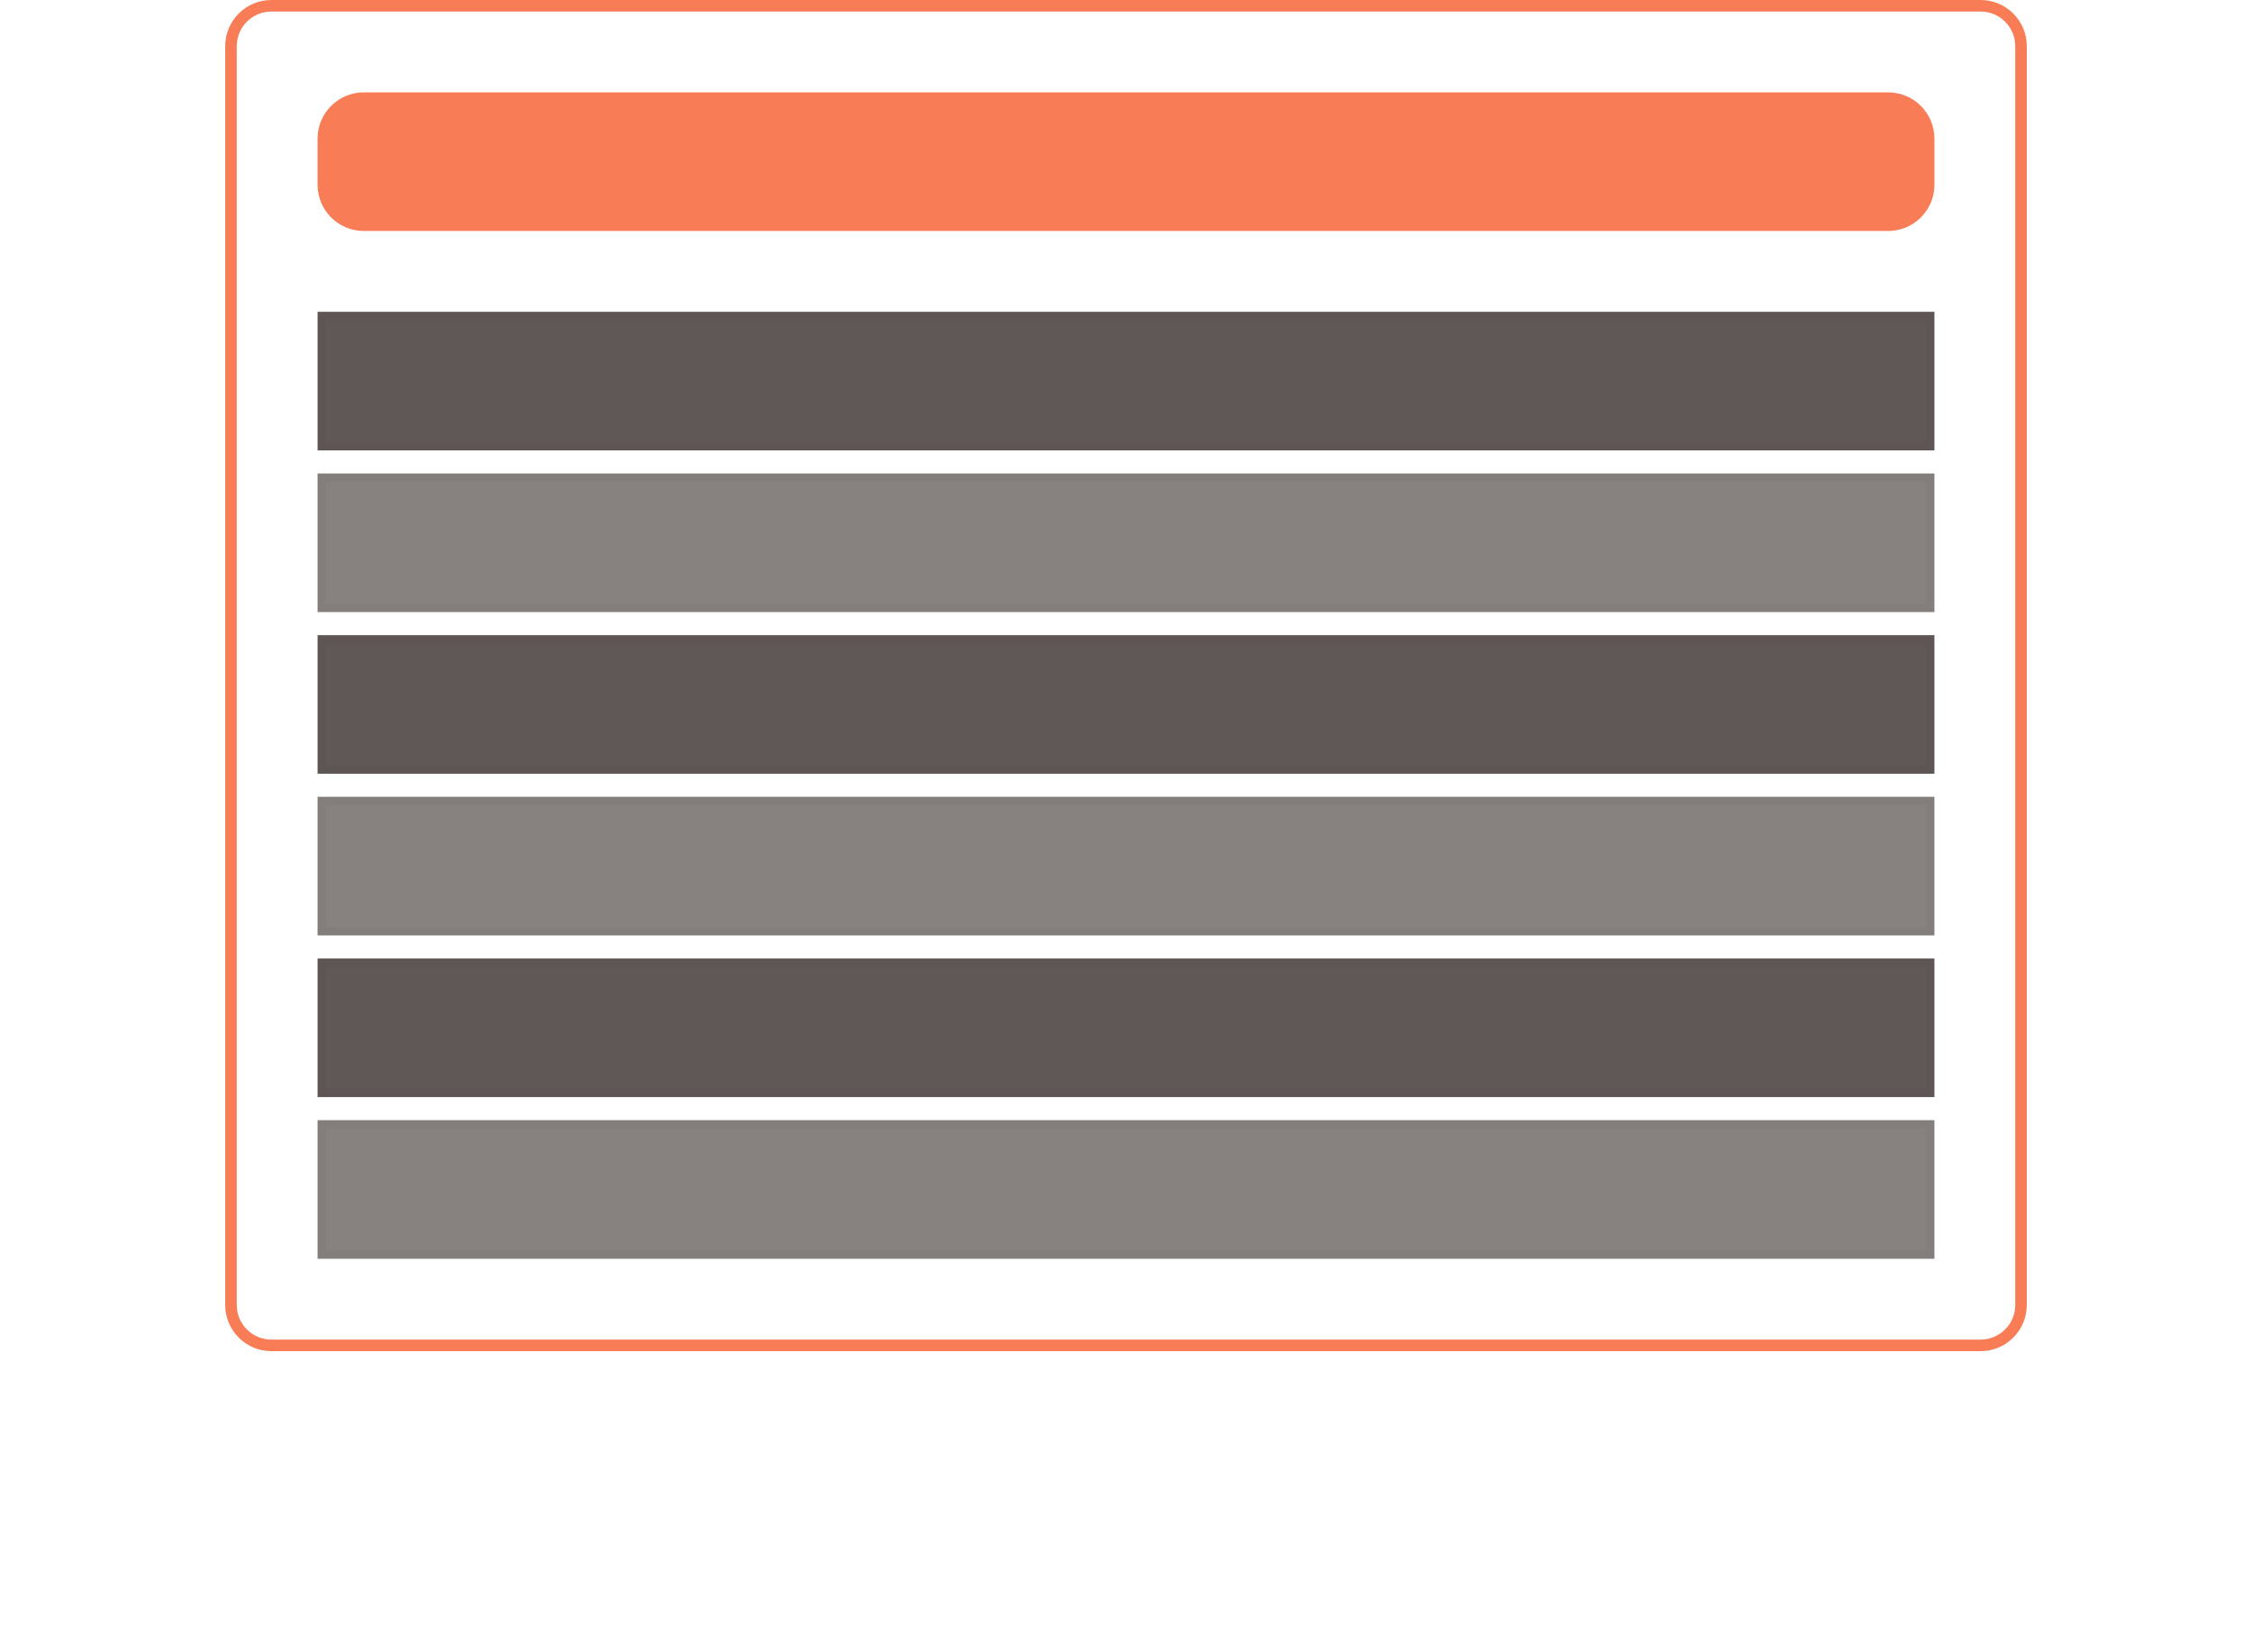
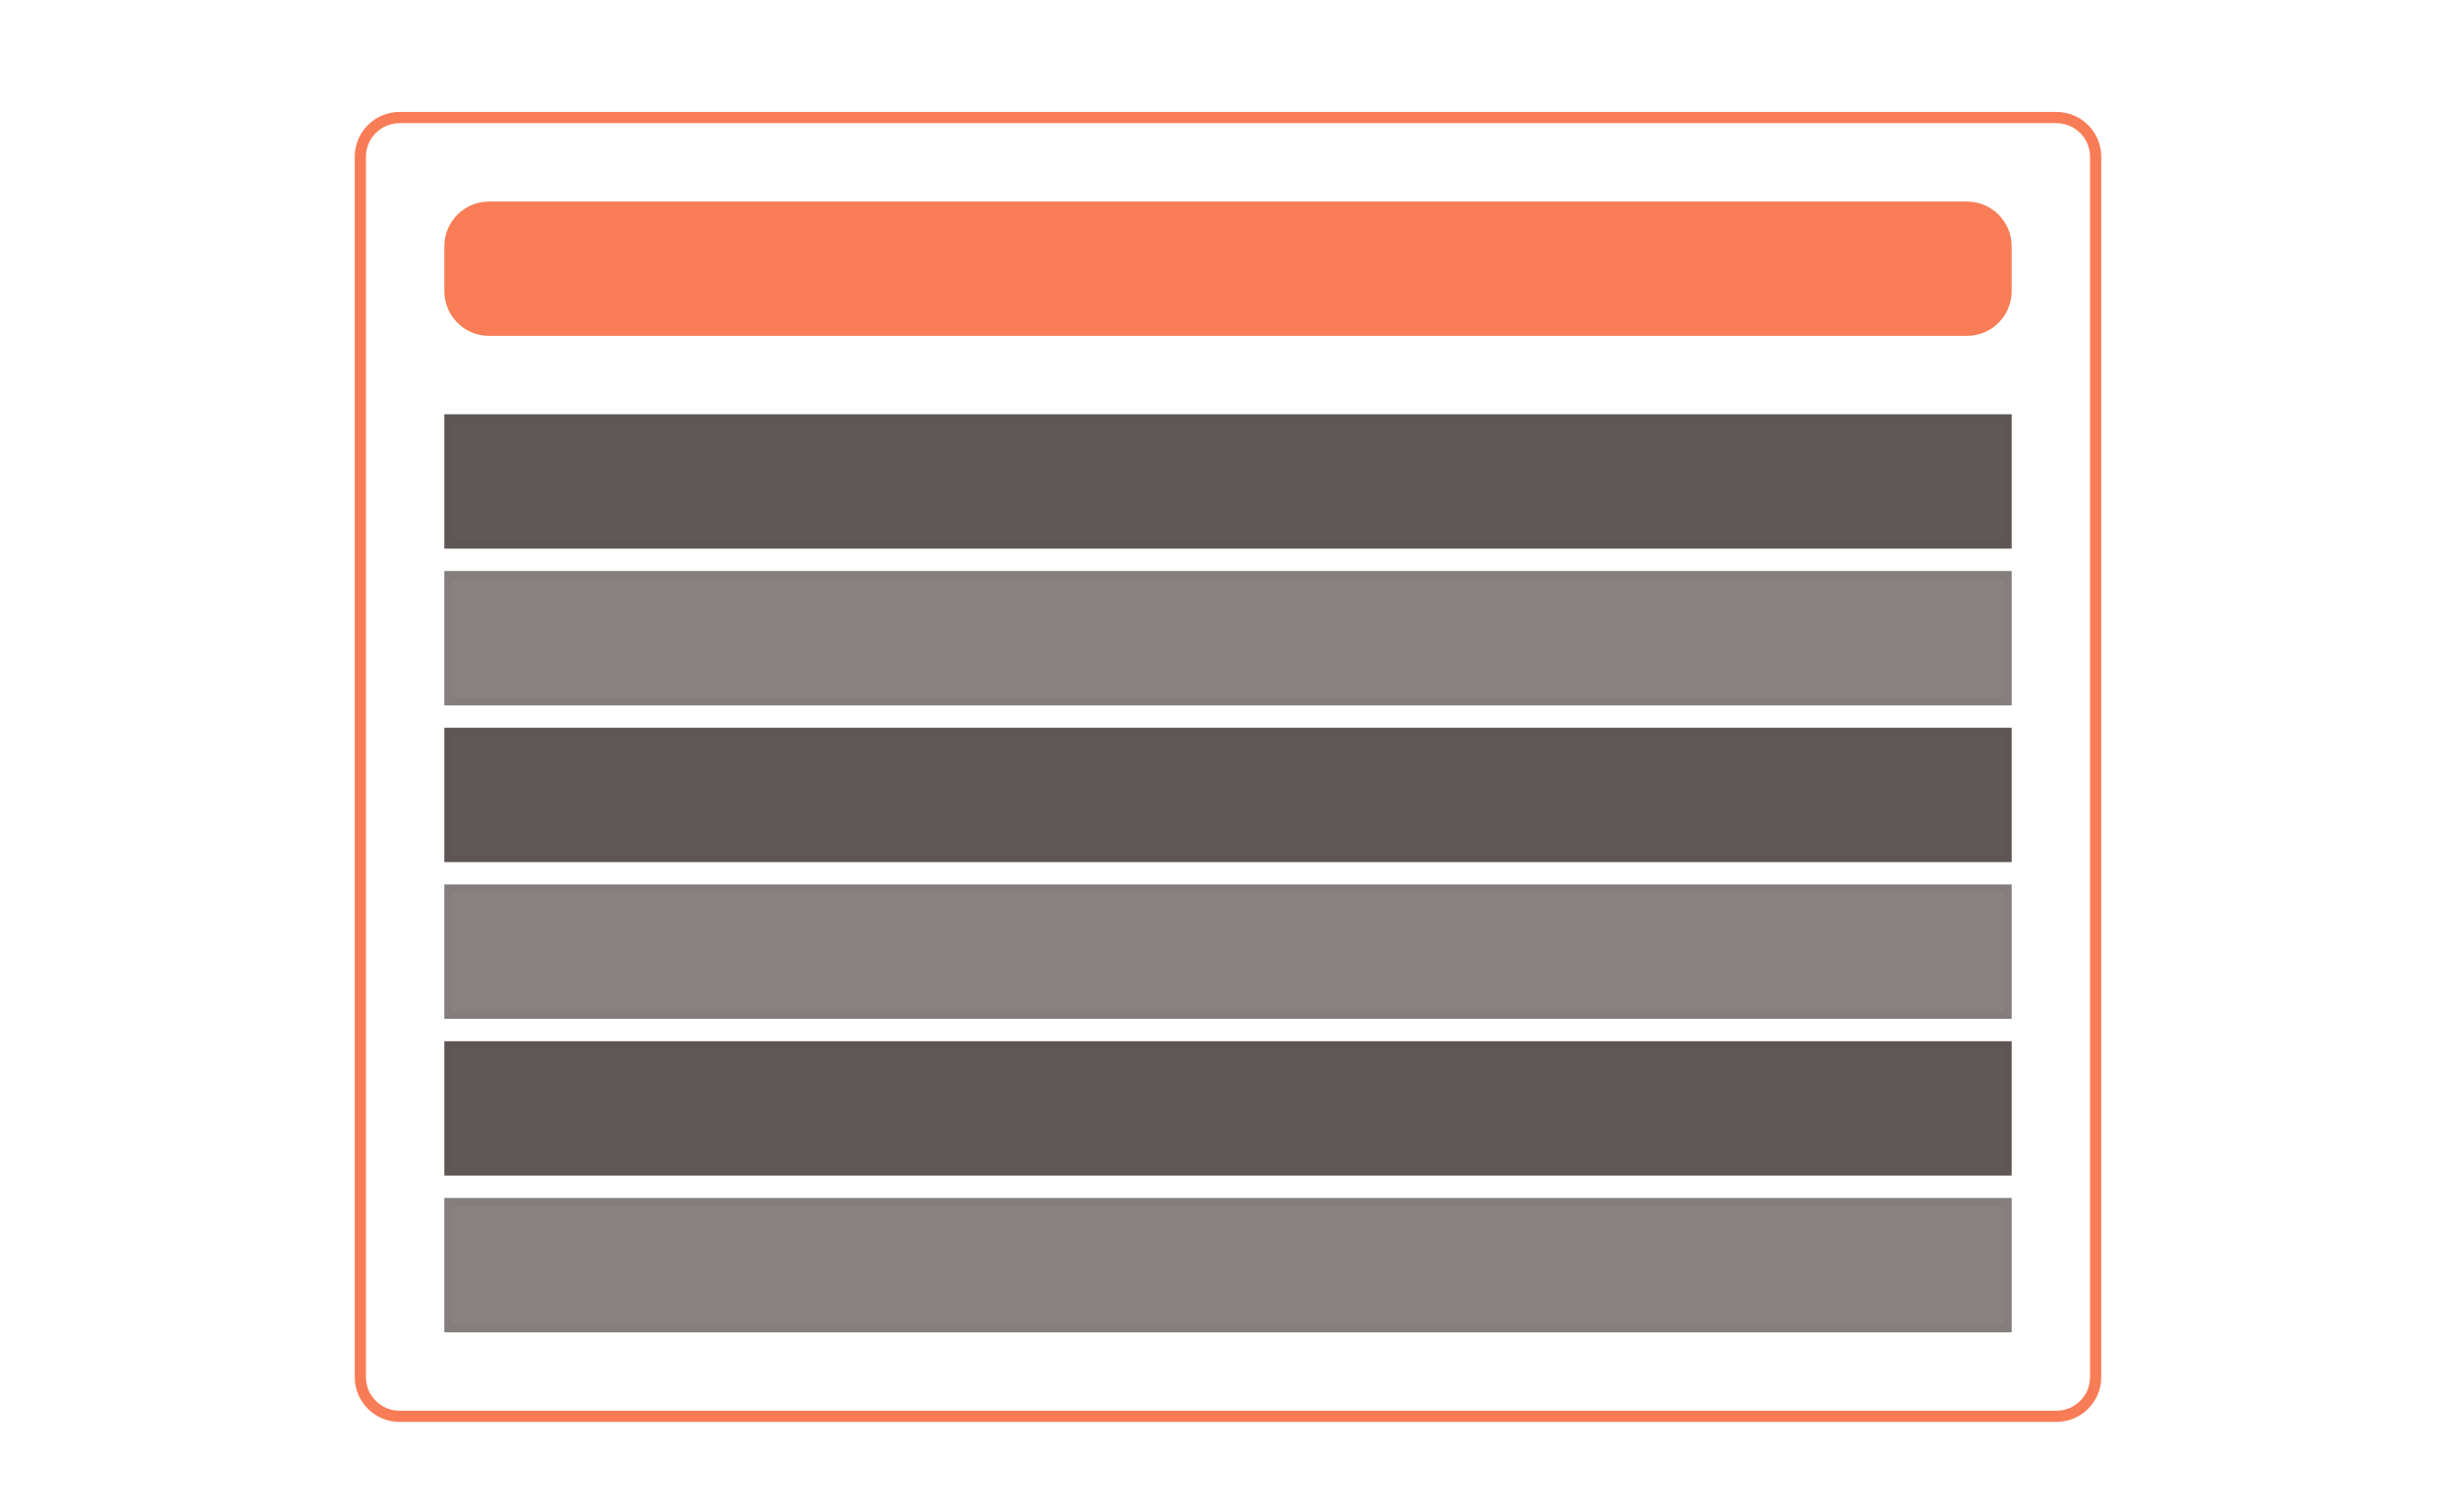
- <svg xmlns="http://www.w3.org/2000/svg" width="195" height="143" viewBox="0 0 195 143" fill="none">
+ <svg xmlns="http://www.w3.org/2000/svg" width="195" height="120" viewBox="0 -10 195 135" fill="none">
  <rect x="20" y="0.5" width="155" height="116" rx="3.5" stroke="#F87C56" />
  <rect x="27.5" y="20" width="12" height="140" rx="4" transform="rotate(-90 27.5 20)" fill="#F87C56" />
  <rect x="27.5" y="39" width="12" height="140" transform="rotate(-90 27.5 39)" fill="#5F5856" />
  <rect x="27.852" y="38.648" width="11.296" height="139.296" transform="rotate(-90 27.8519 38.6481)" stroke="#372E2C" stroke-opacity="0.05" stroke-width="0.704" />
  <rect x="27.5" y="53" width="12" height="140" transform="rotate(-90 27.5 53)" fill="#878280" />
  <rect x="27.852" y="52.648" width="11.296" height="139.296" transform="rotate(-90 27.8519 52.6481)" stroke="#372E2C" stroke-opacity="0.05" stroke-width="0.704" />
  <rect x="27.5" y="67" width="12" height="140" transform="rotate(-90 27.5 67)" fill="#5F5856" />
  <rect x="27.852" y="66.648" width="11.296" height="139.296" transform="rotate(-90 27.8519 66.6481)" stroke="#372E2C" stroke-opacity="0.05" stroke-width="0.704" />
  <rect x="27.5" y="81" width="12" height="140" transform="rotate(-90 27.5 81)" fill="#878280" />
  <rect x="27.852" y="80.648" width="11.296" height="139.296" transform="rotate(-90 27.8519 80.6481)" stroke="#372E2C" stroke-opacity="0.05" stroke-width="0.704" />
  <rect x="27.5" y="95" width="12" height="140" transform="rotate(-90 27.5 95)" fill="#5F5856" />
  <rect x="27.852" y="94.648" width="11.296" height="139.296" transform="rotate(-90 27.8519 94.6481)" stroke="#372E2C" stroke-opacity="0.05" stroke-width="0.704" />
  <rect x="27.5" y="109" width="12" height="140" transform="rotate(-90 27.5 109)" fill="#878280" />
  <rect x="27.852" y="108.648" width="11.296" height="139.296" transform="rotate(-90 27.8519 108.648)" stroke="#372E2C" stroke-opacity="0.05" stroke-width="0.704" />
</svg>
